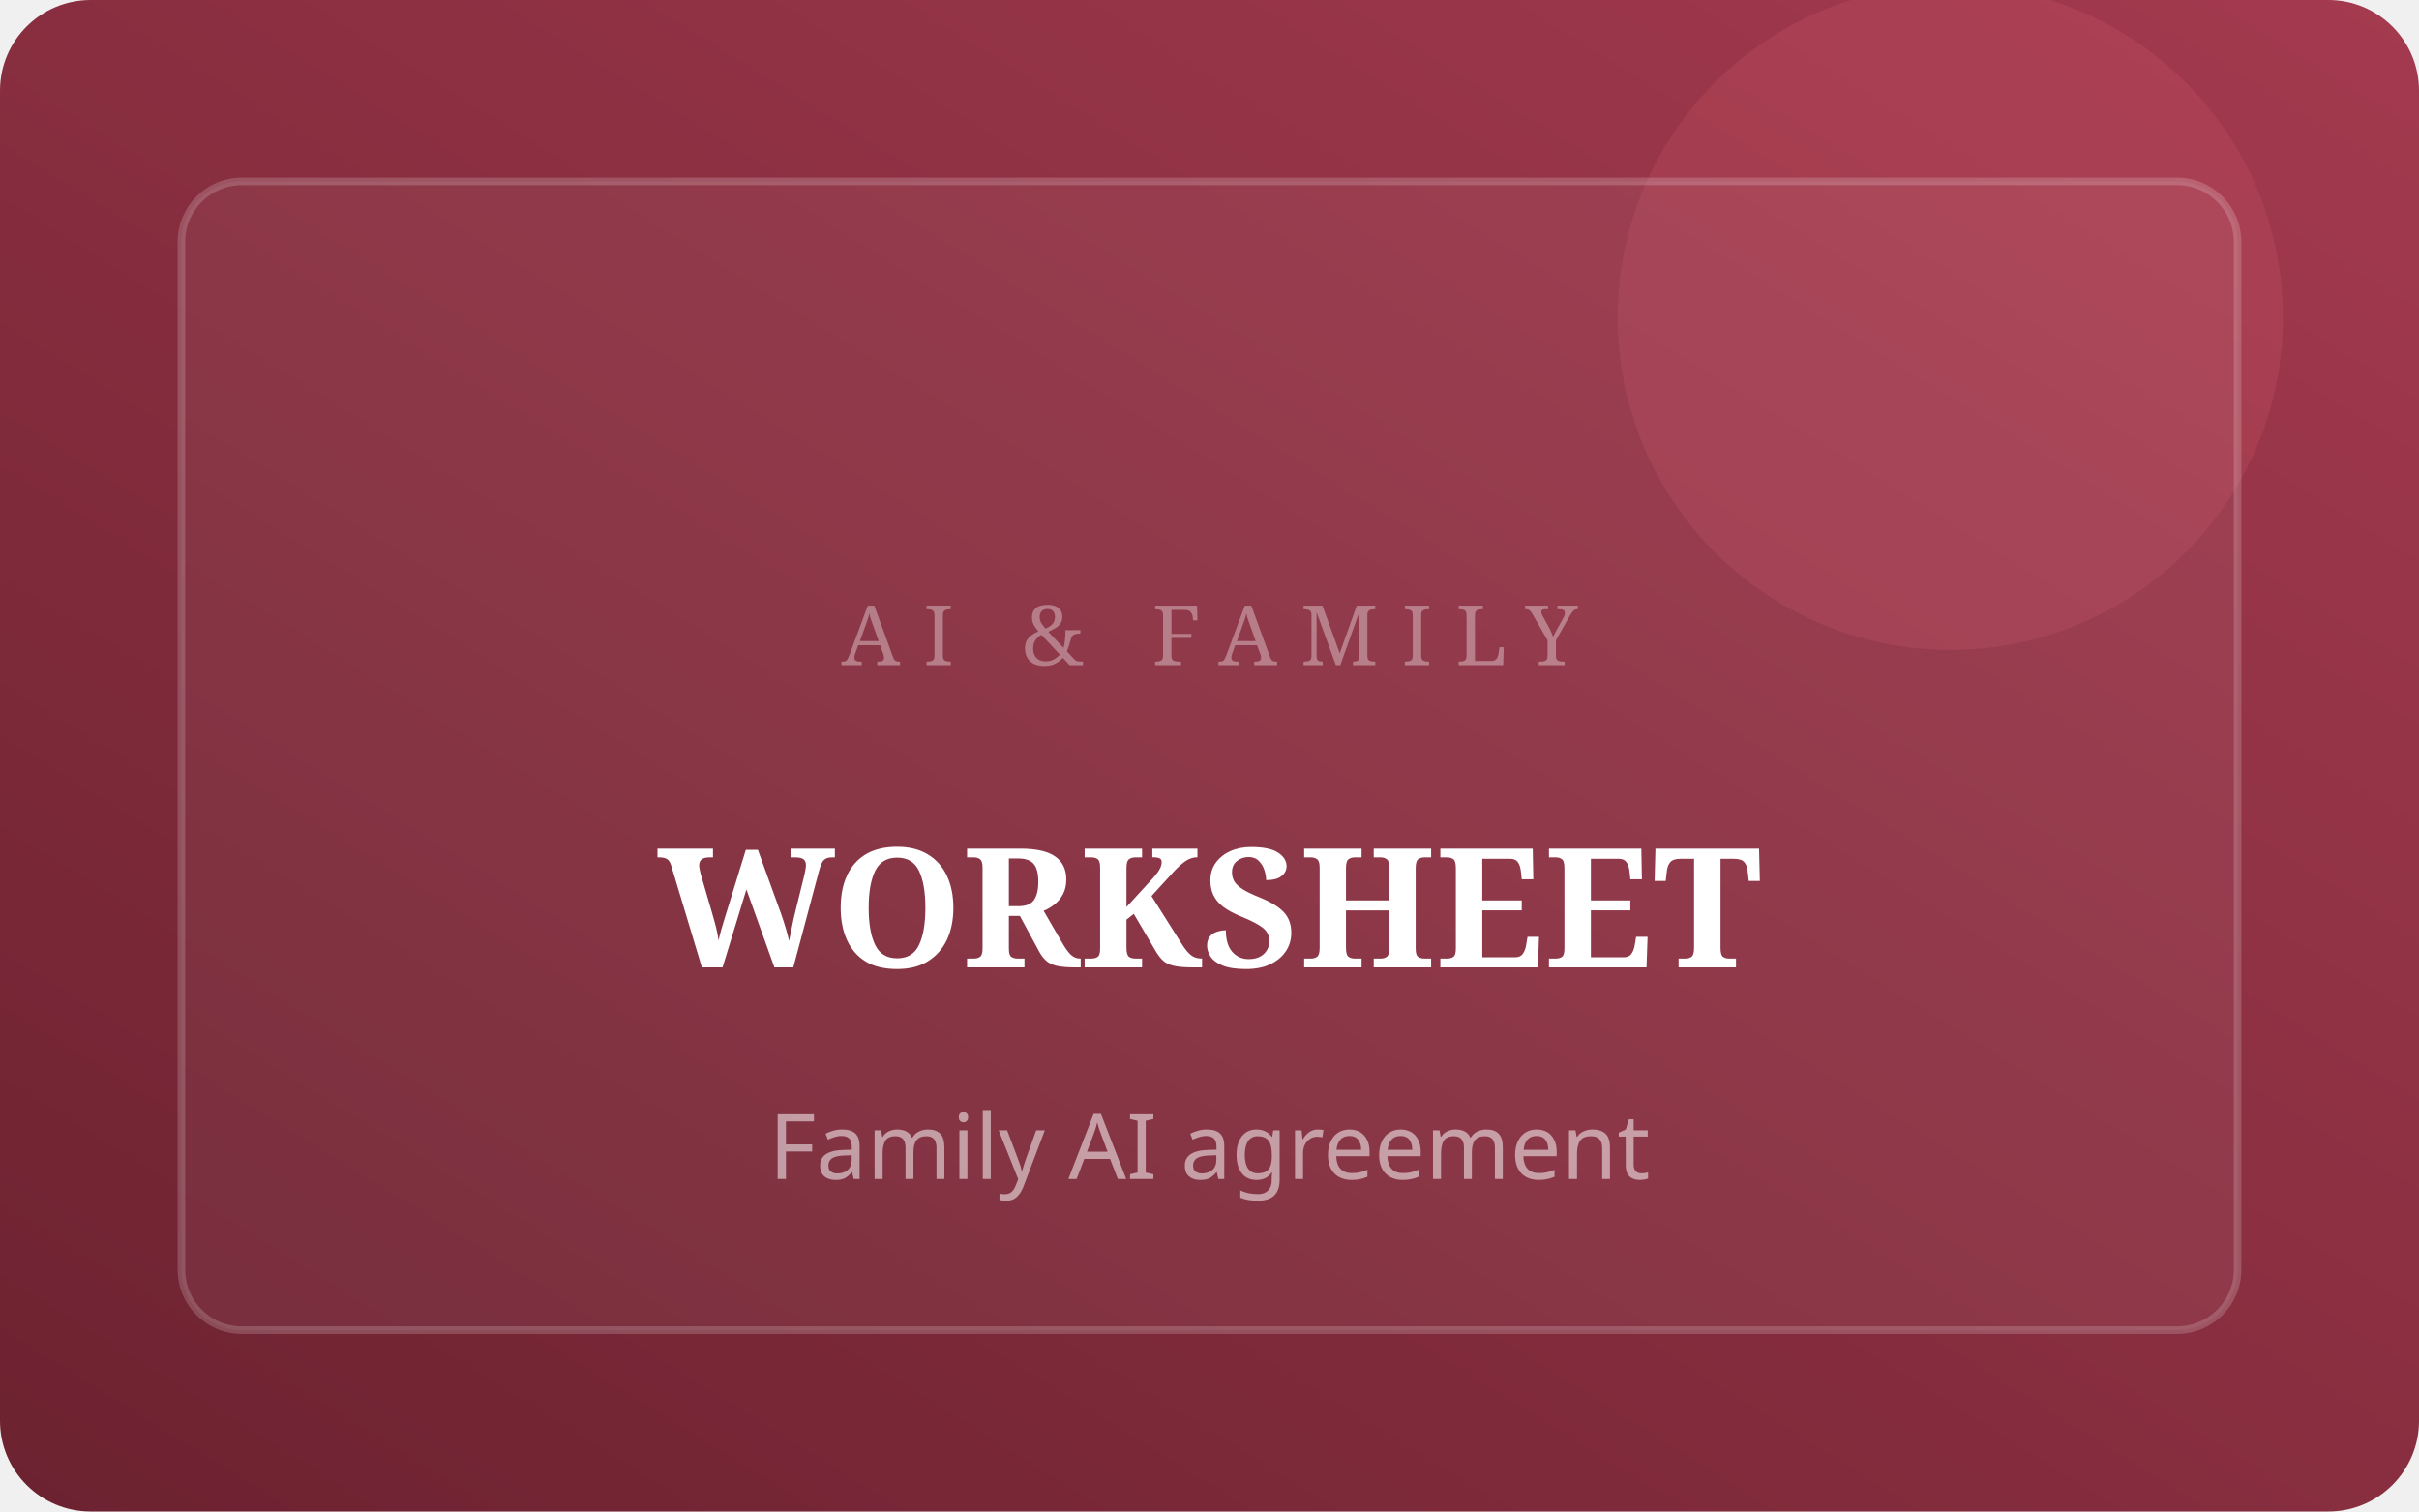
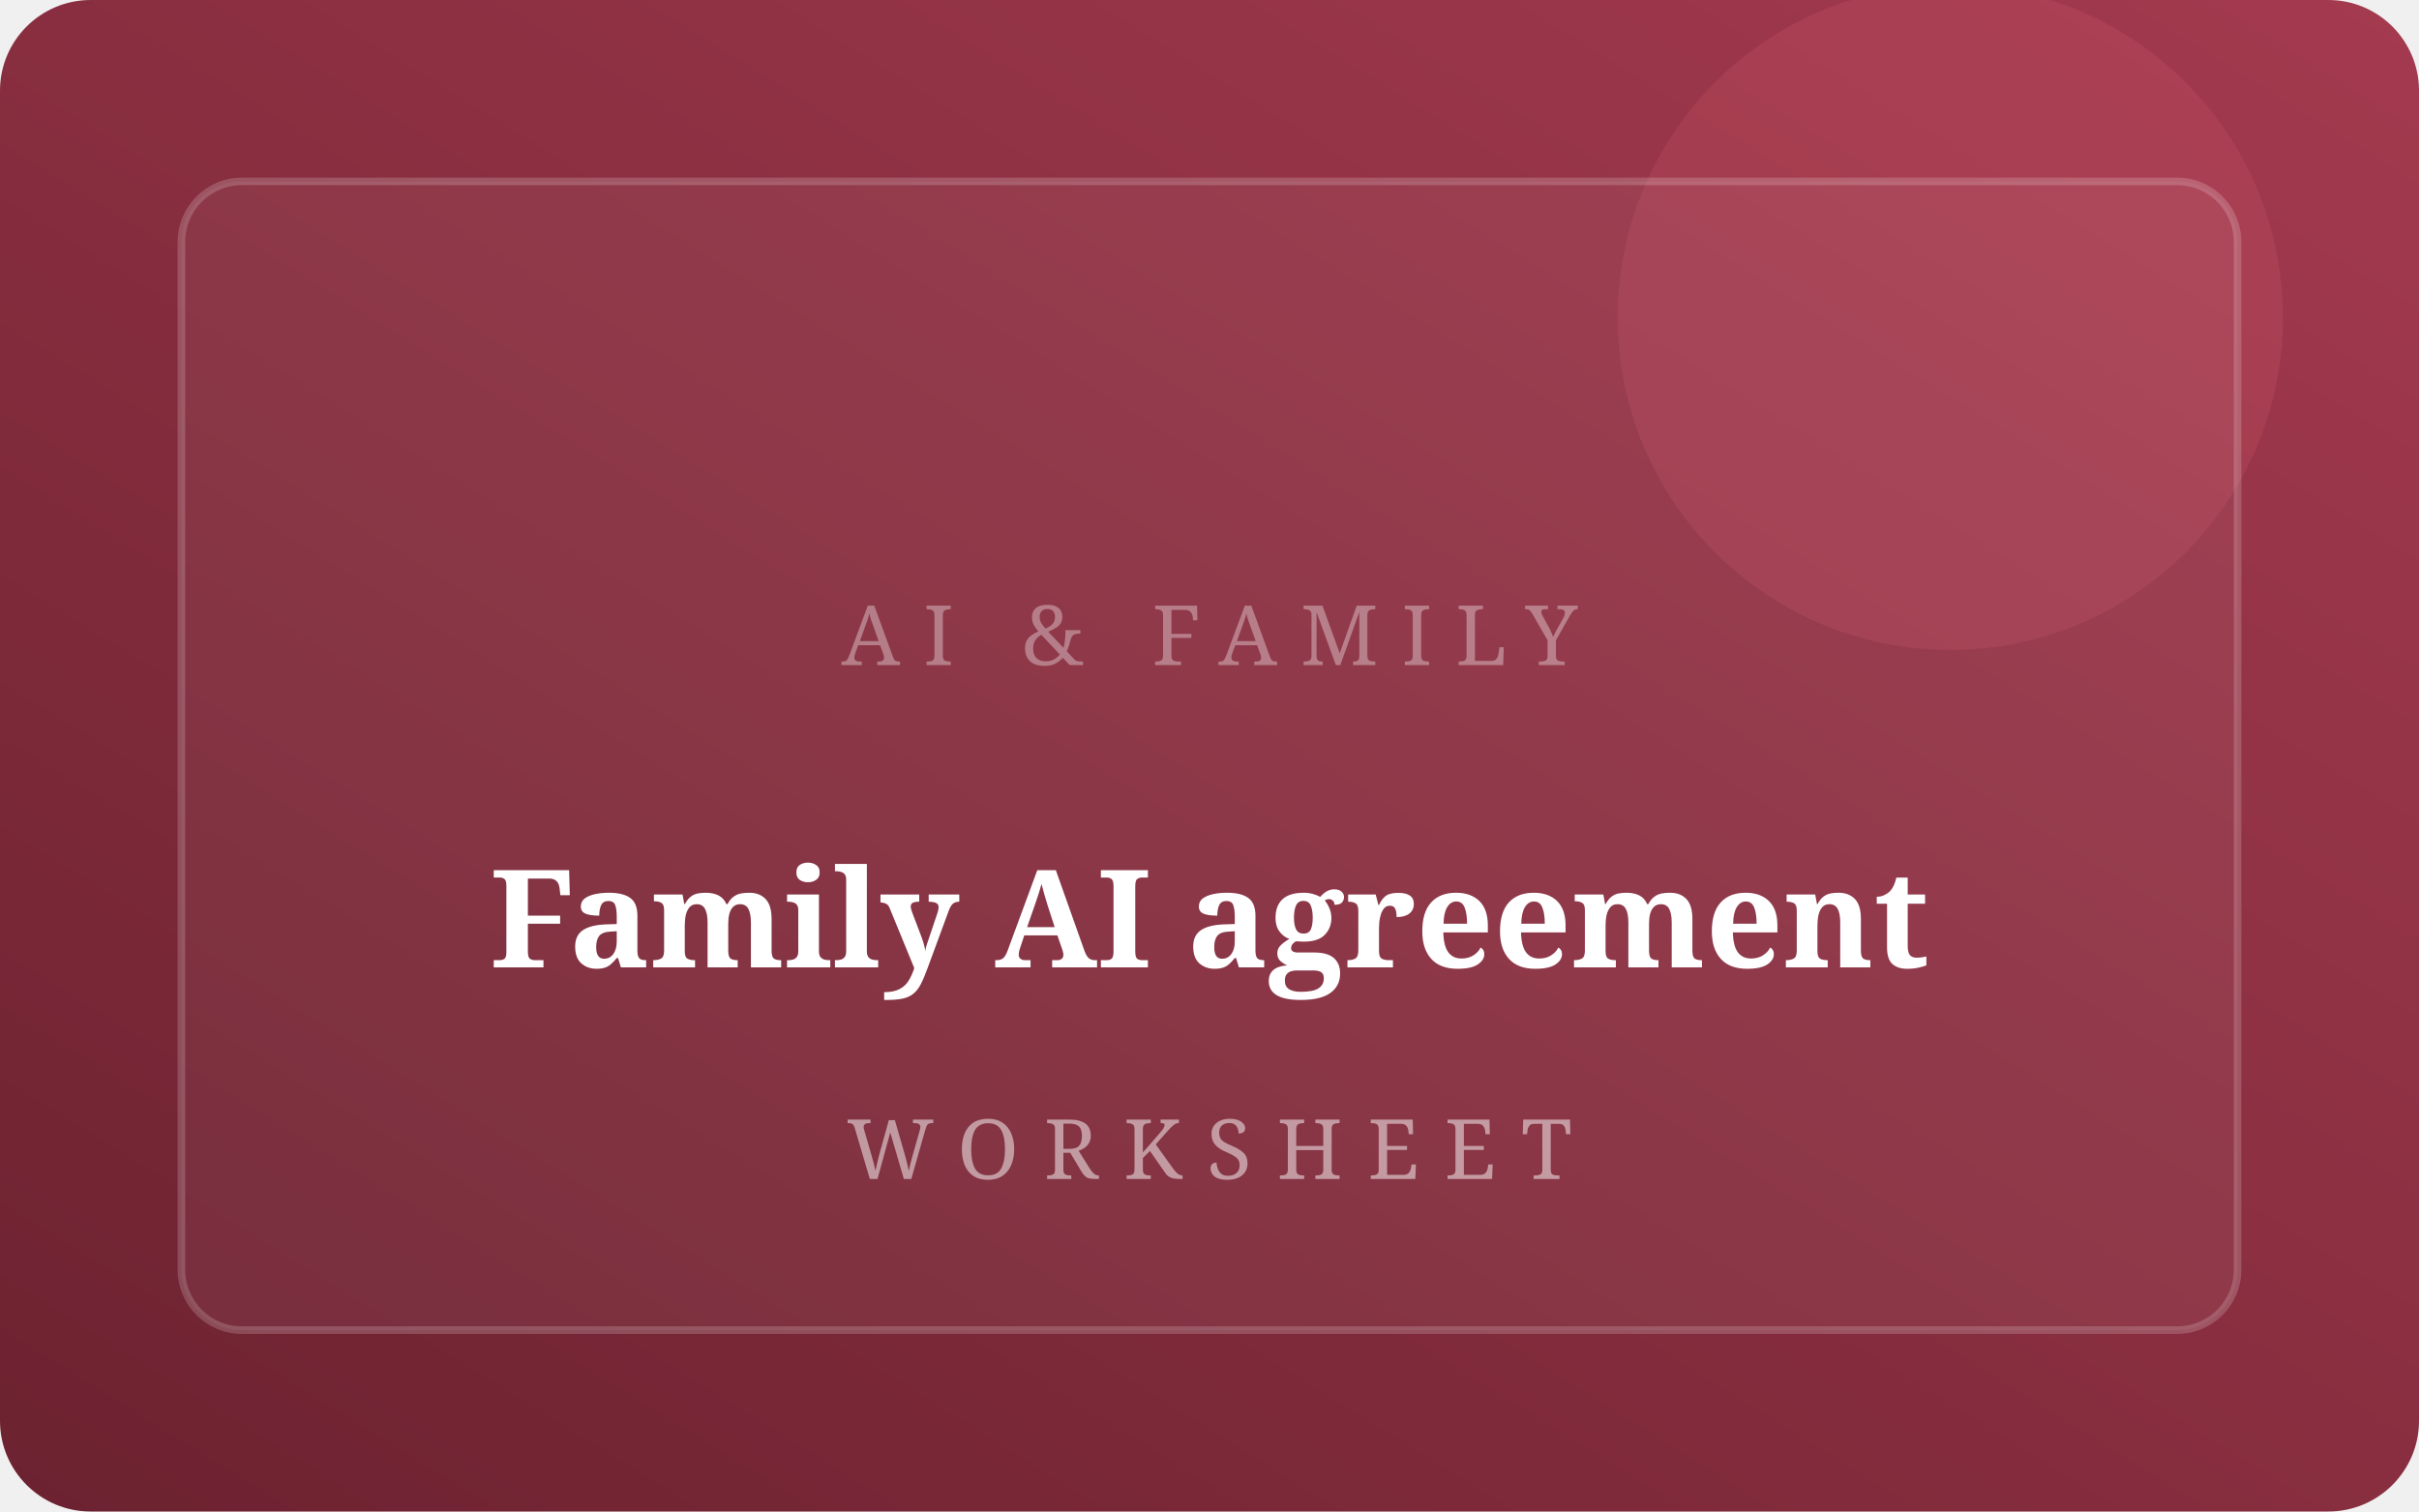
<svg xmlns="http://www.w3.org/2000/svg" width="320" height="200" viewBox="0 0 320 200" fill="none">
  <defs>
    <linearGradient id="af2" x1="0%" y1="100%" x2="100%" y2="0%">
      <stop offset="0%" stop-color="#6c2230" />
      <stop offset="100%" stop-color="#a43a4f" />
    </linearGradient>
  </defs>
  <rect width="320" height="200" rx="12" fill="url(#af2)" />
  <circle cx="258" cy="42" r="44" fill="rgba(255,120,140,0.12)" />
  <rect x="24" y="24" width="272" height="152" rx="8" fill="rgba(255,255,255,0.05)" stroke="rgba(255,255,255,0.18)" stroke-width="1" />
  <text x="160" y="88" text-anchor="middle" fill="rgba(255,255,255,0.35)" font-family="Georgia, serif" font-size="11" letter-spacing="0.28em">AI &amp; FAMILY</text>
-   <text x="160" y="128" text-anchor="middle" fill="#fff" font-family="Georgia, serif" font-size="22" font-weight="600">WORKSHEET</text>
-   <text x="160" y="156" text-anchor="middle" fill="rgba(255,255,255,0.52)" font-family="system-ui, sans-serif" font-size="12">Family AI agreement</text>
+   <text x="160" y="128" text-anchor="middle" fill="#fff" font-family="Georgia, serif" font-size="18" font-weight="600">Family AI agreement</text>
+   <text x="160" y="156" text-anchor="middle" fill="rgba(255,255,255,0.5)" font-family="Georgia, serif" font-size="11" letter-spacing="0.3em">WORKSHEET</text>
</svg>
